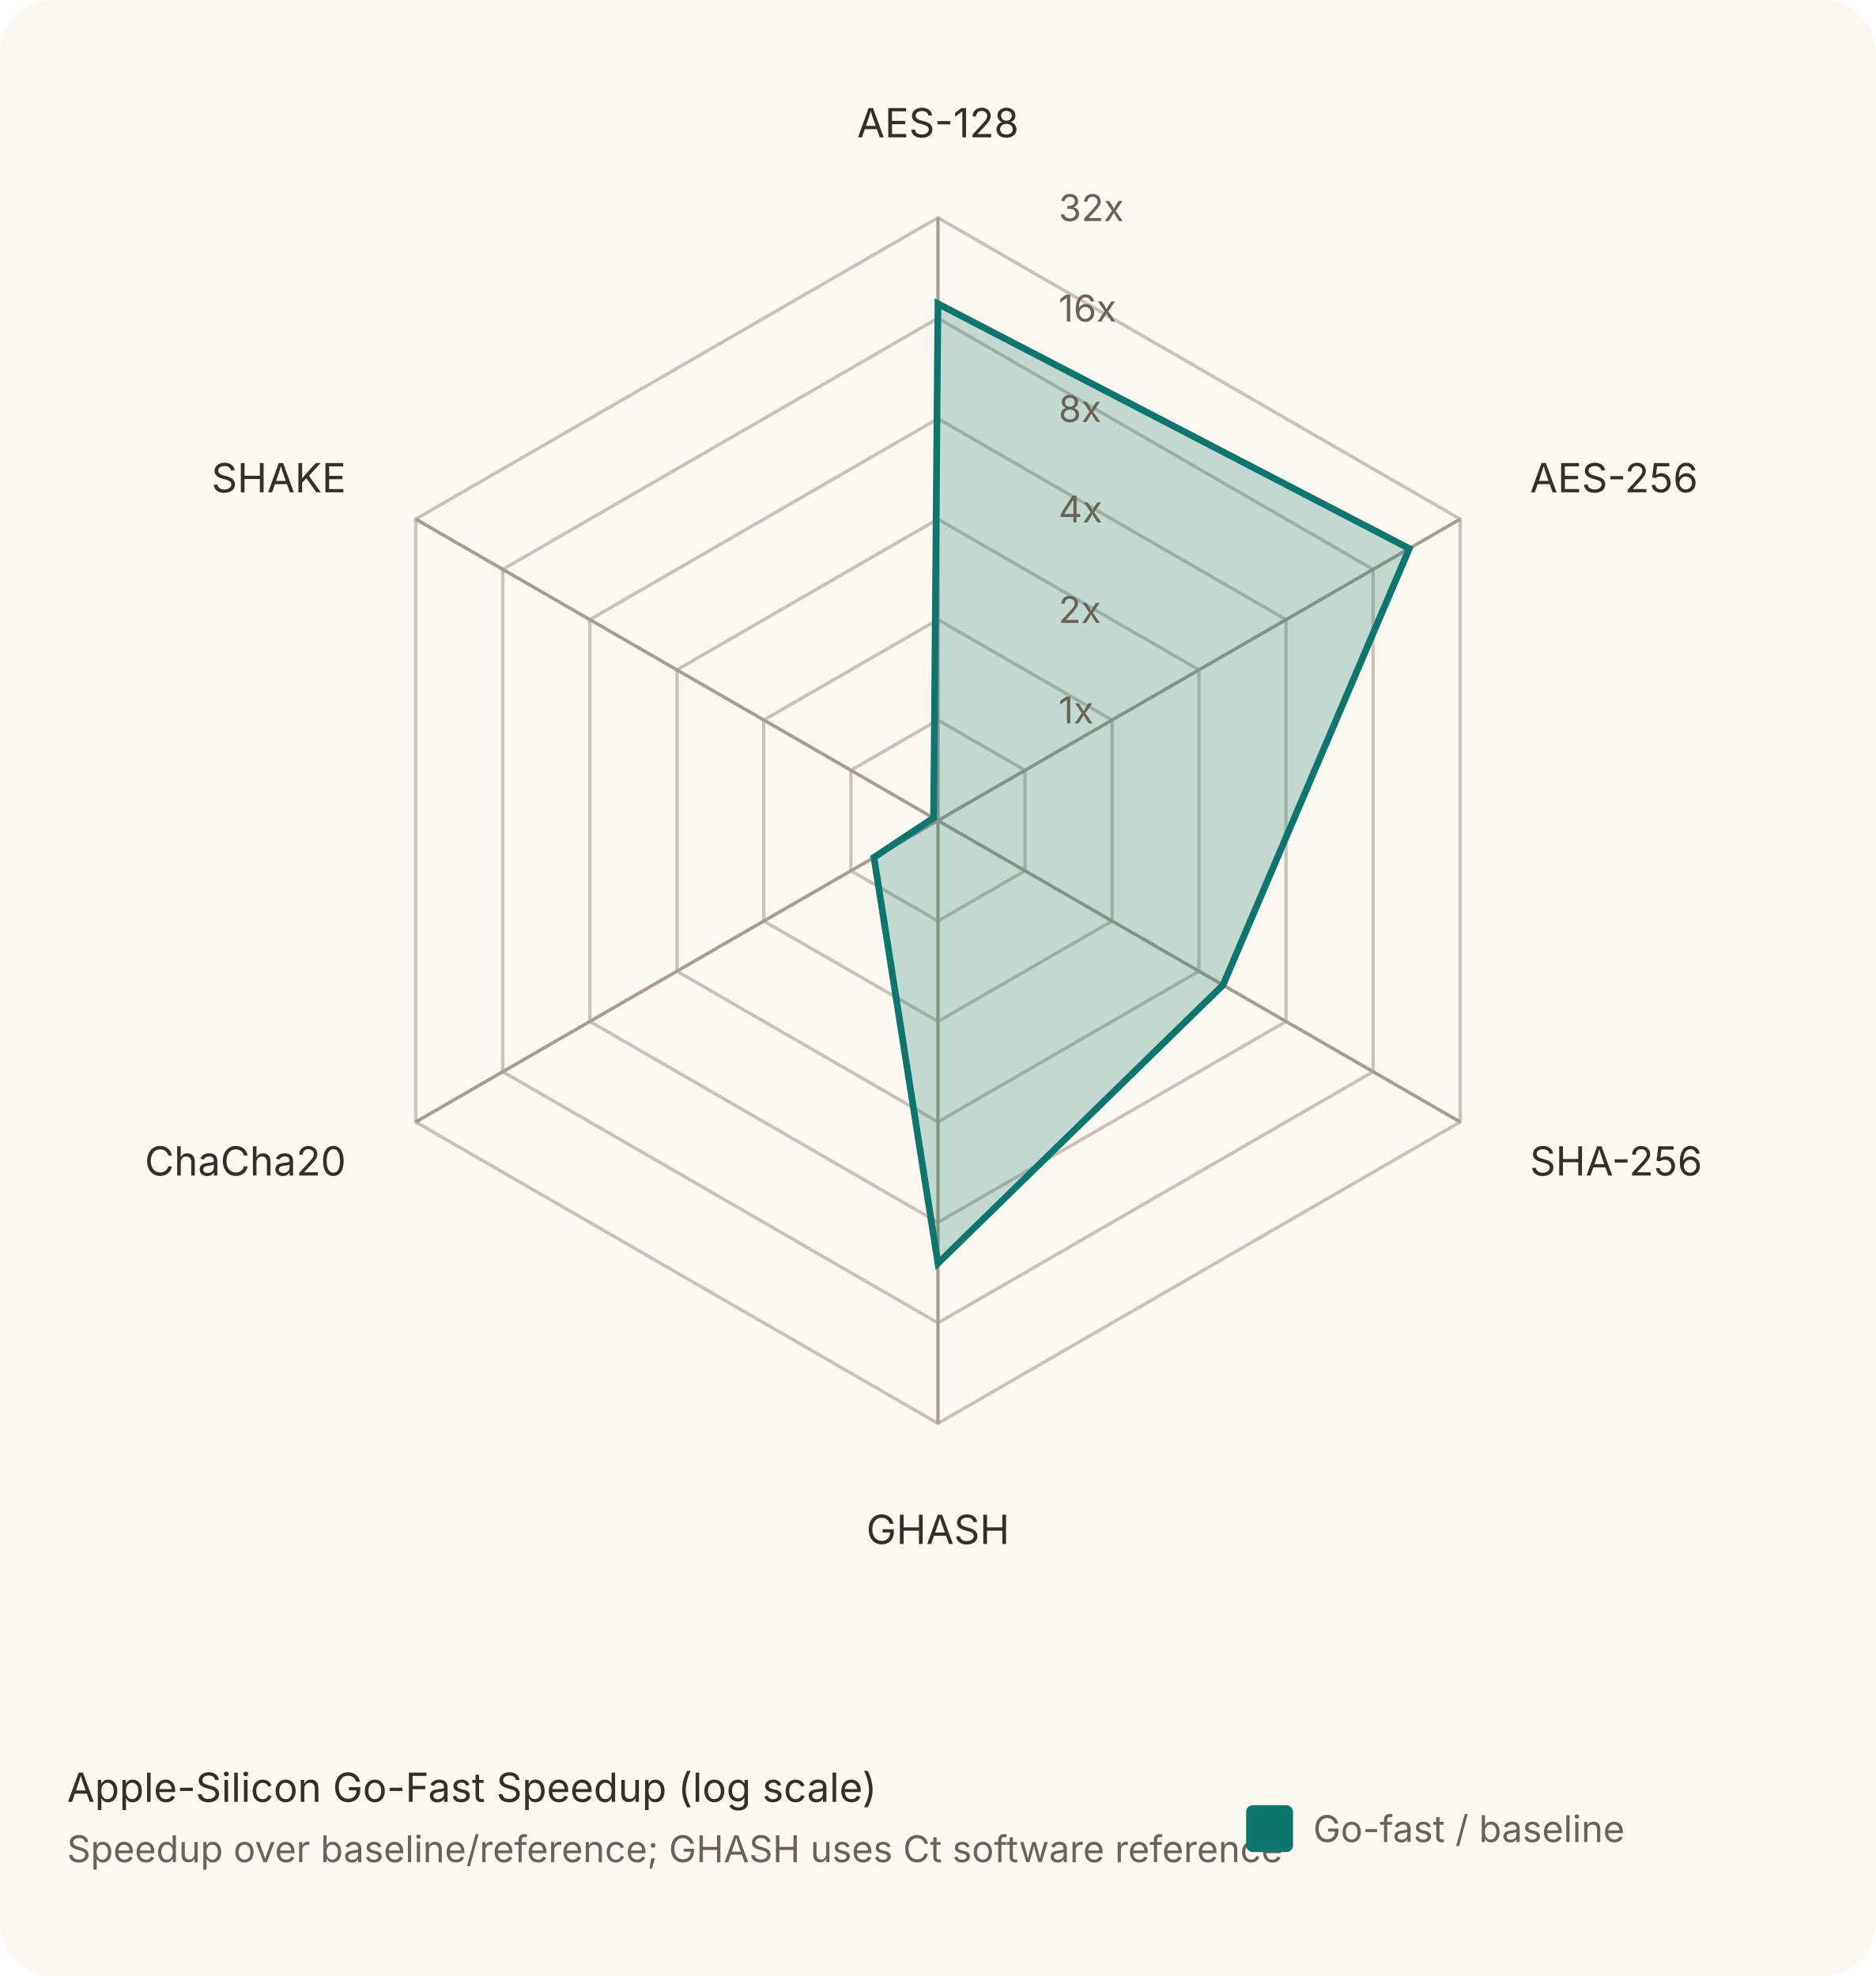
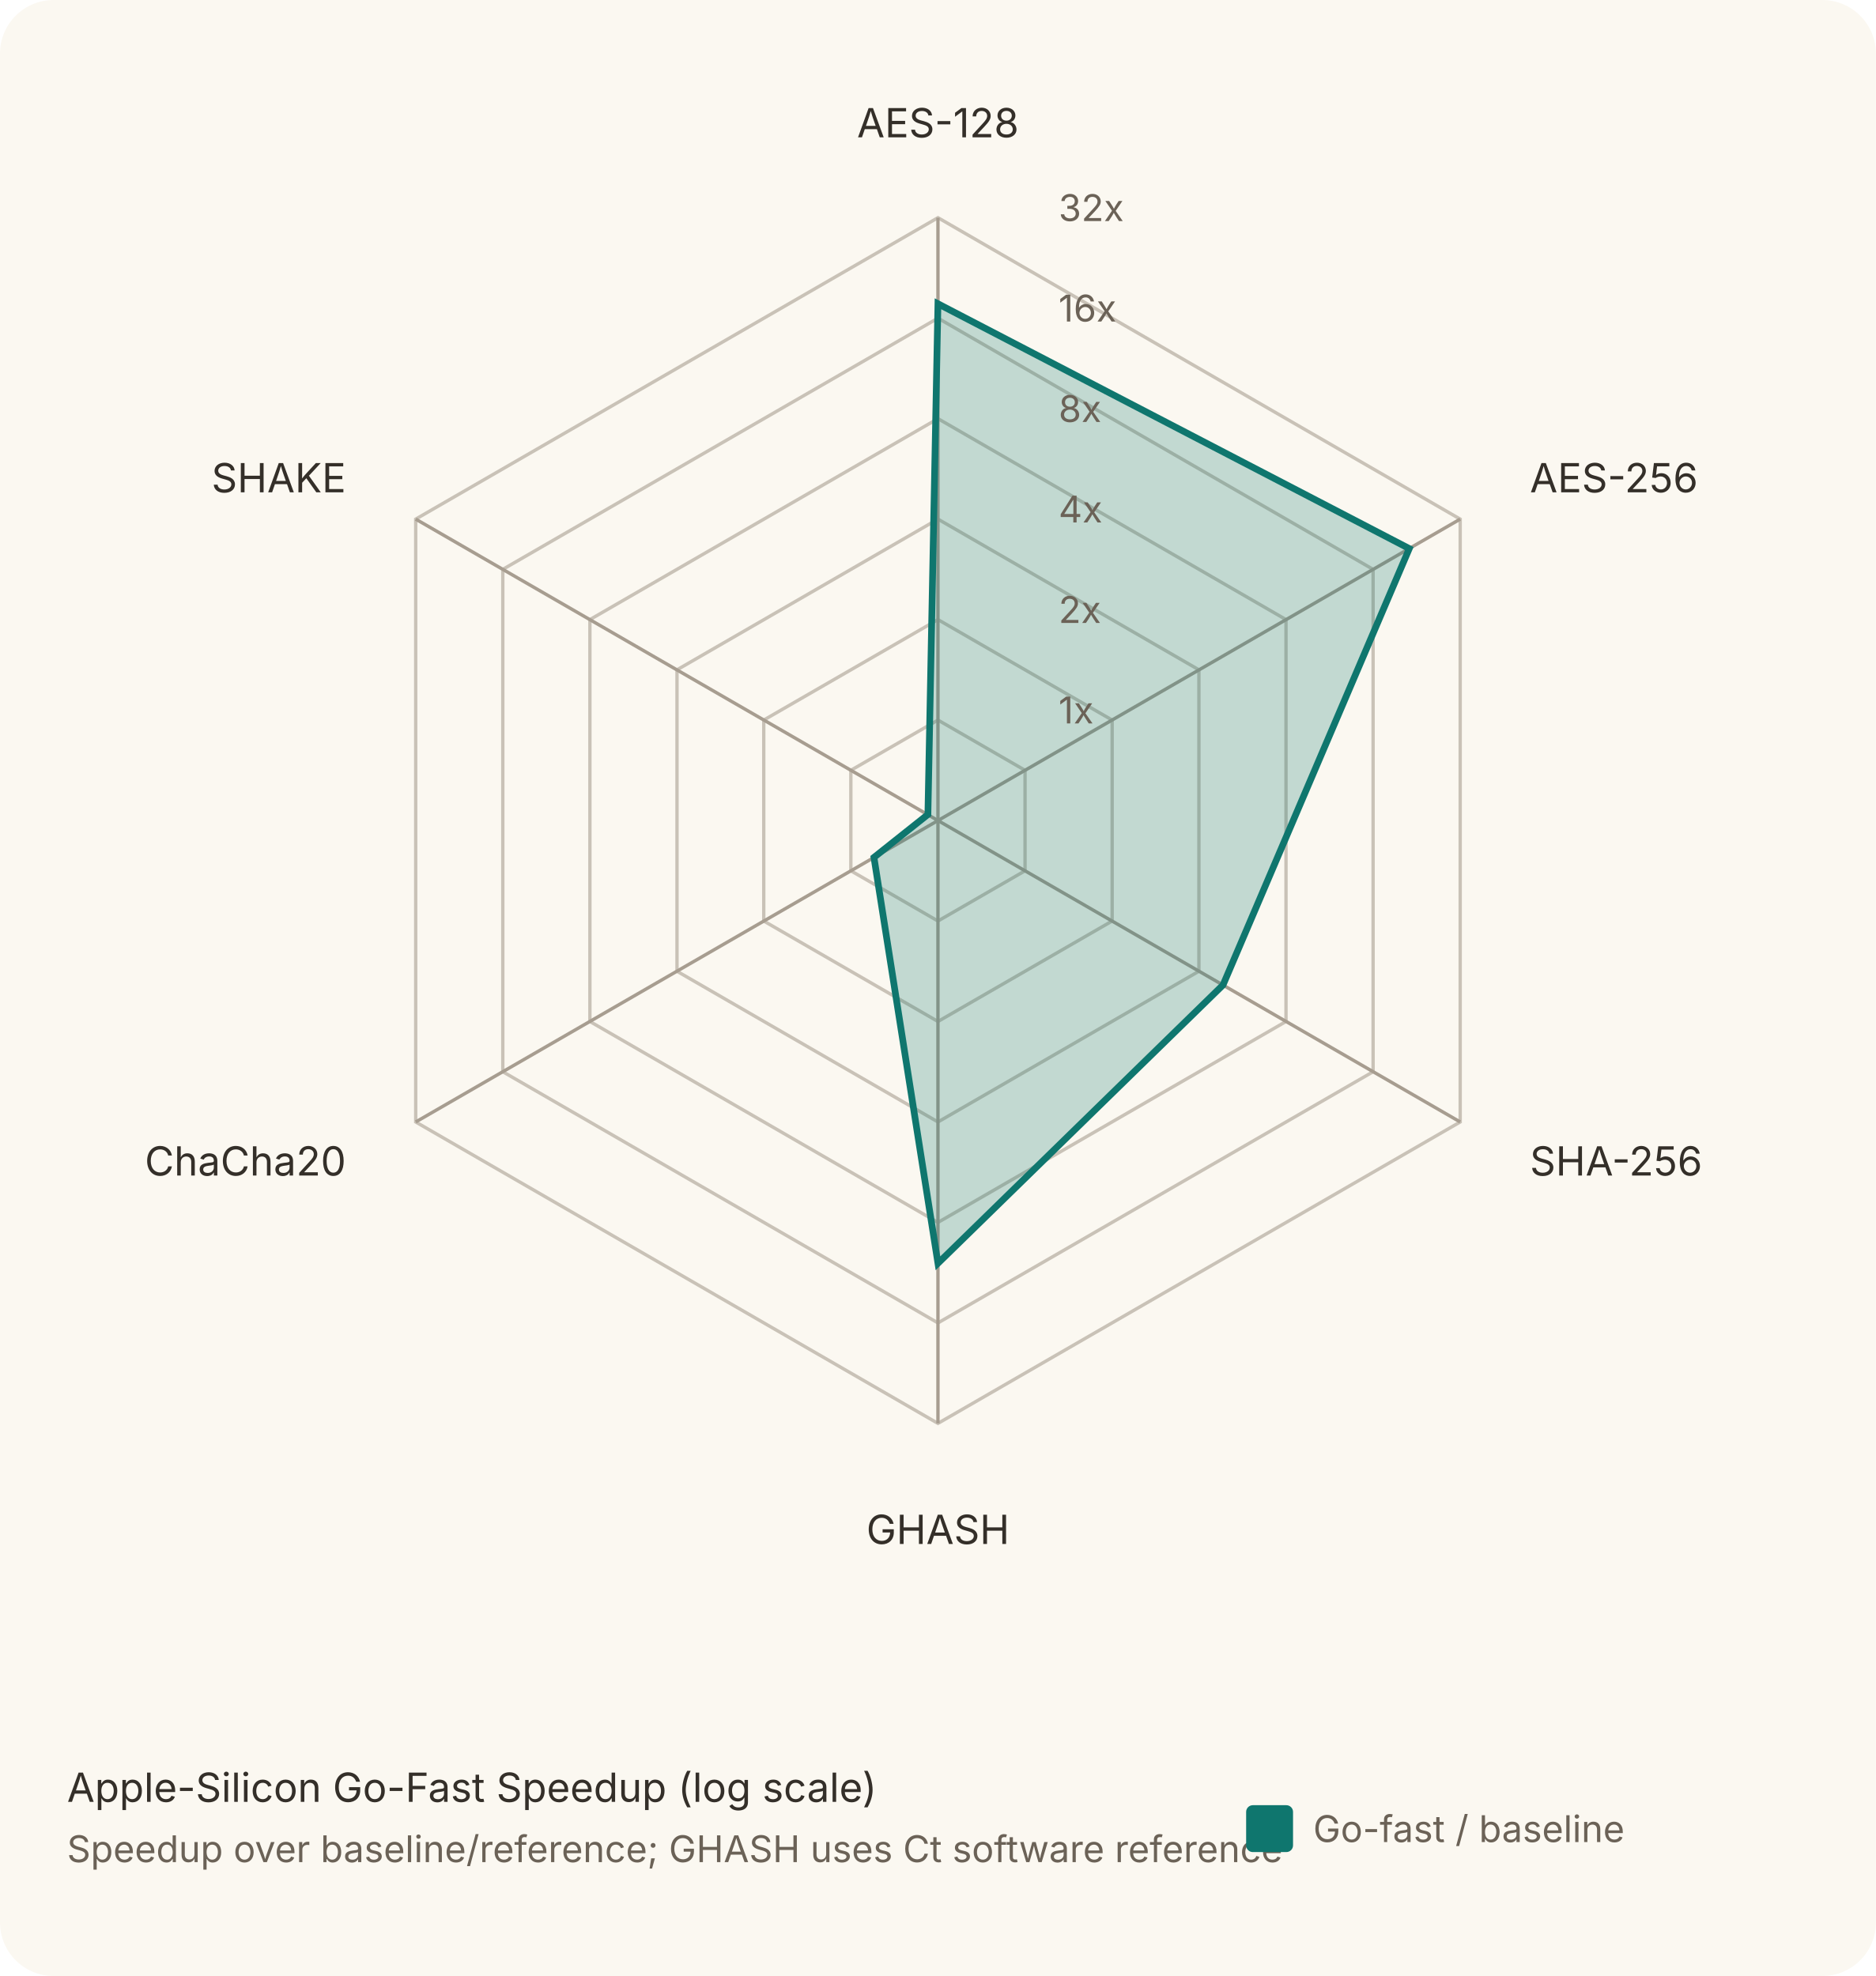
<svg xmlns="http://www.w3.org/2000/svg" width="560" height="590" viewBox="0 0 560 590" role="img" aria-labelledby="title desc">
  <style>
    .bg { fill: #fbf8f1; }
    .grid { fill: none; stroke: #c9c2b7; stroke-width: 1; }
    .axis { stroke: #a79d90; stroke-width: 1; }
    .label { fill: #342f29; font: 12px ui-sans-serif, -apple-system, BlinkMacSystemFont, "Segoe UI", sans-serif; }
    .small { fill: #6b6257; font: 11px ui-sans-serif, -apple-system, BlinkMacSystemFont, "Segoe UI", sans-serif; }
    .speedup-fill { fill: #0f766e; fill-opacity: 0.24; stroke: #0f766e; stroke-width: 2; }
  </style>
  <rect class="bg" x="0" y="0" width="560" height="590" rx="16" />
  <polygon class="grid" points="280.0,215.0 306.0,230.0 306.0,260.0 280.0,275.0 254.0,260.0 254.0,230.0" />
  <polygon class="grid" points="280.0,185.0 332.0,215.0 332.0,275.0 280.0,305.0 228.0,275.0 228.0,215.0" />
  <polygon class="grid" points="280.0,155.0 357.9,200.0 357.9,290.0 280.0,335.0 202.1,290.0 202.1,200.0" />
  <polygon class="grid" points="280.0,125.0 383.9,185.0 383.9,305.0 280.0,365.0 176.1,305.0 176.1,185.0" />
  <polygon class="grid" points="280.0,95.0 409.9,170.0 409.9,320.0 280.0,395.0 150.1,320.0 150.1,170.0" />
  <polygon class="grid" points="280.0,65.0 435.9,155.0 435.9,335.0 280.0,425.0 124.1,335.0 124.1,155.0" />
  <line class="axis" x1="280" y1="245" x2="280.0" y2="65.0" />
  <line class="axis" x1="280" y1="245" x2="435.9" y2="155.0" />
  <line class="axis" x1="280" y1="245" x2="435.9" y2="335.0" />
  <line class="axis" x1="280" y1="245" x2="280.0" y2="425.0" />
  <line class="axis" x1="280" y1="245" x2="124.1" y2="335.0" />
  <line class="axis" x1="280" y1="245" x2="124.1" y2="155.0" />
-   <polygon class="speedup-fill" points="280.0,90.7 420.7,163.8 365.1,294.1 280.0,377.2 260.9,256.0 278.7,244.2" />
+   <polygon class="speedup-fill" points="280.0,90.7 420.7,163.8 365.1,294.1 280.0,377.2 260.9,256.0 277.0,243.2" />
  <text class="small" x="316" y="216">1x</text>
  <text class="small" x="316" y="186">2x</text>
  <text class="small" x="316" y="156">4x</text>
  <text class="small" x="316" y="126">8x</text>
  <text class="small" x="316" y="96">16x</text>
  <text class="small" x="316" y="66">32x</text>
  <text class="label" x="280.0" y="41.0" text-anchor="middle">AES-128</text>
  <text class="label" x="456.7" y="147.0" text-anchor="start">AES-256</text>
  <text class="label" x="456.7" y="351.0" text-anchor="start">SHA-256</text>
  <text class="label" x="280.0" y="461.0" text-anchor="middle">GHASH</text>
  <text class="label" x="103.3" y="351.0" text-anchor="end">ChaCha20</text>
  <text class="label" x="103.3" y="147.0" text-anchor="end">SHAKE</text>
  <text class="label" x="20" y="538">Apple-Silicon Go-Fast Speedup (log scale)</text>
  <text class="small" x="20" y="556">Speedup over baseline/reference; GHASH uses Ct software reference</text>
  <rect x="372" y="539" width="14" height="14" fill="#0f766e" rx="2" />
  <text class="small" x="392" y="550">Go-fast / baseline</text>
</svg>
